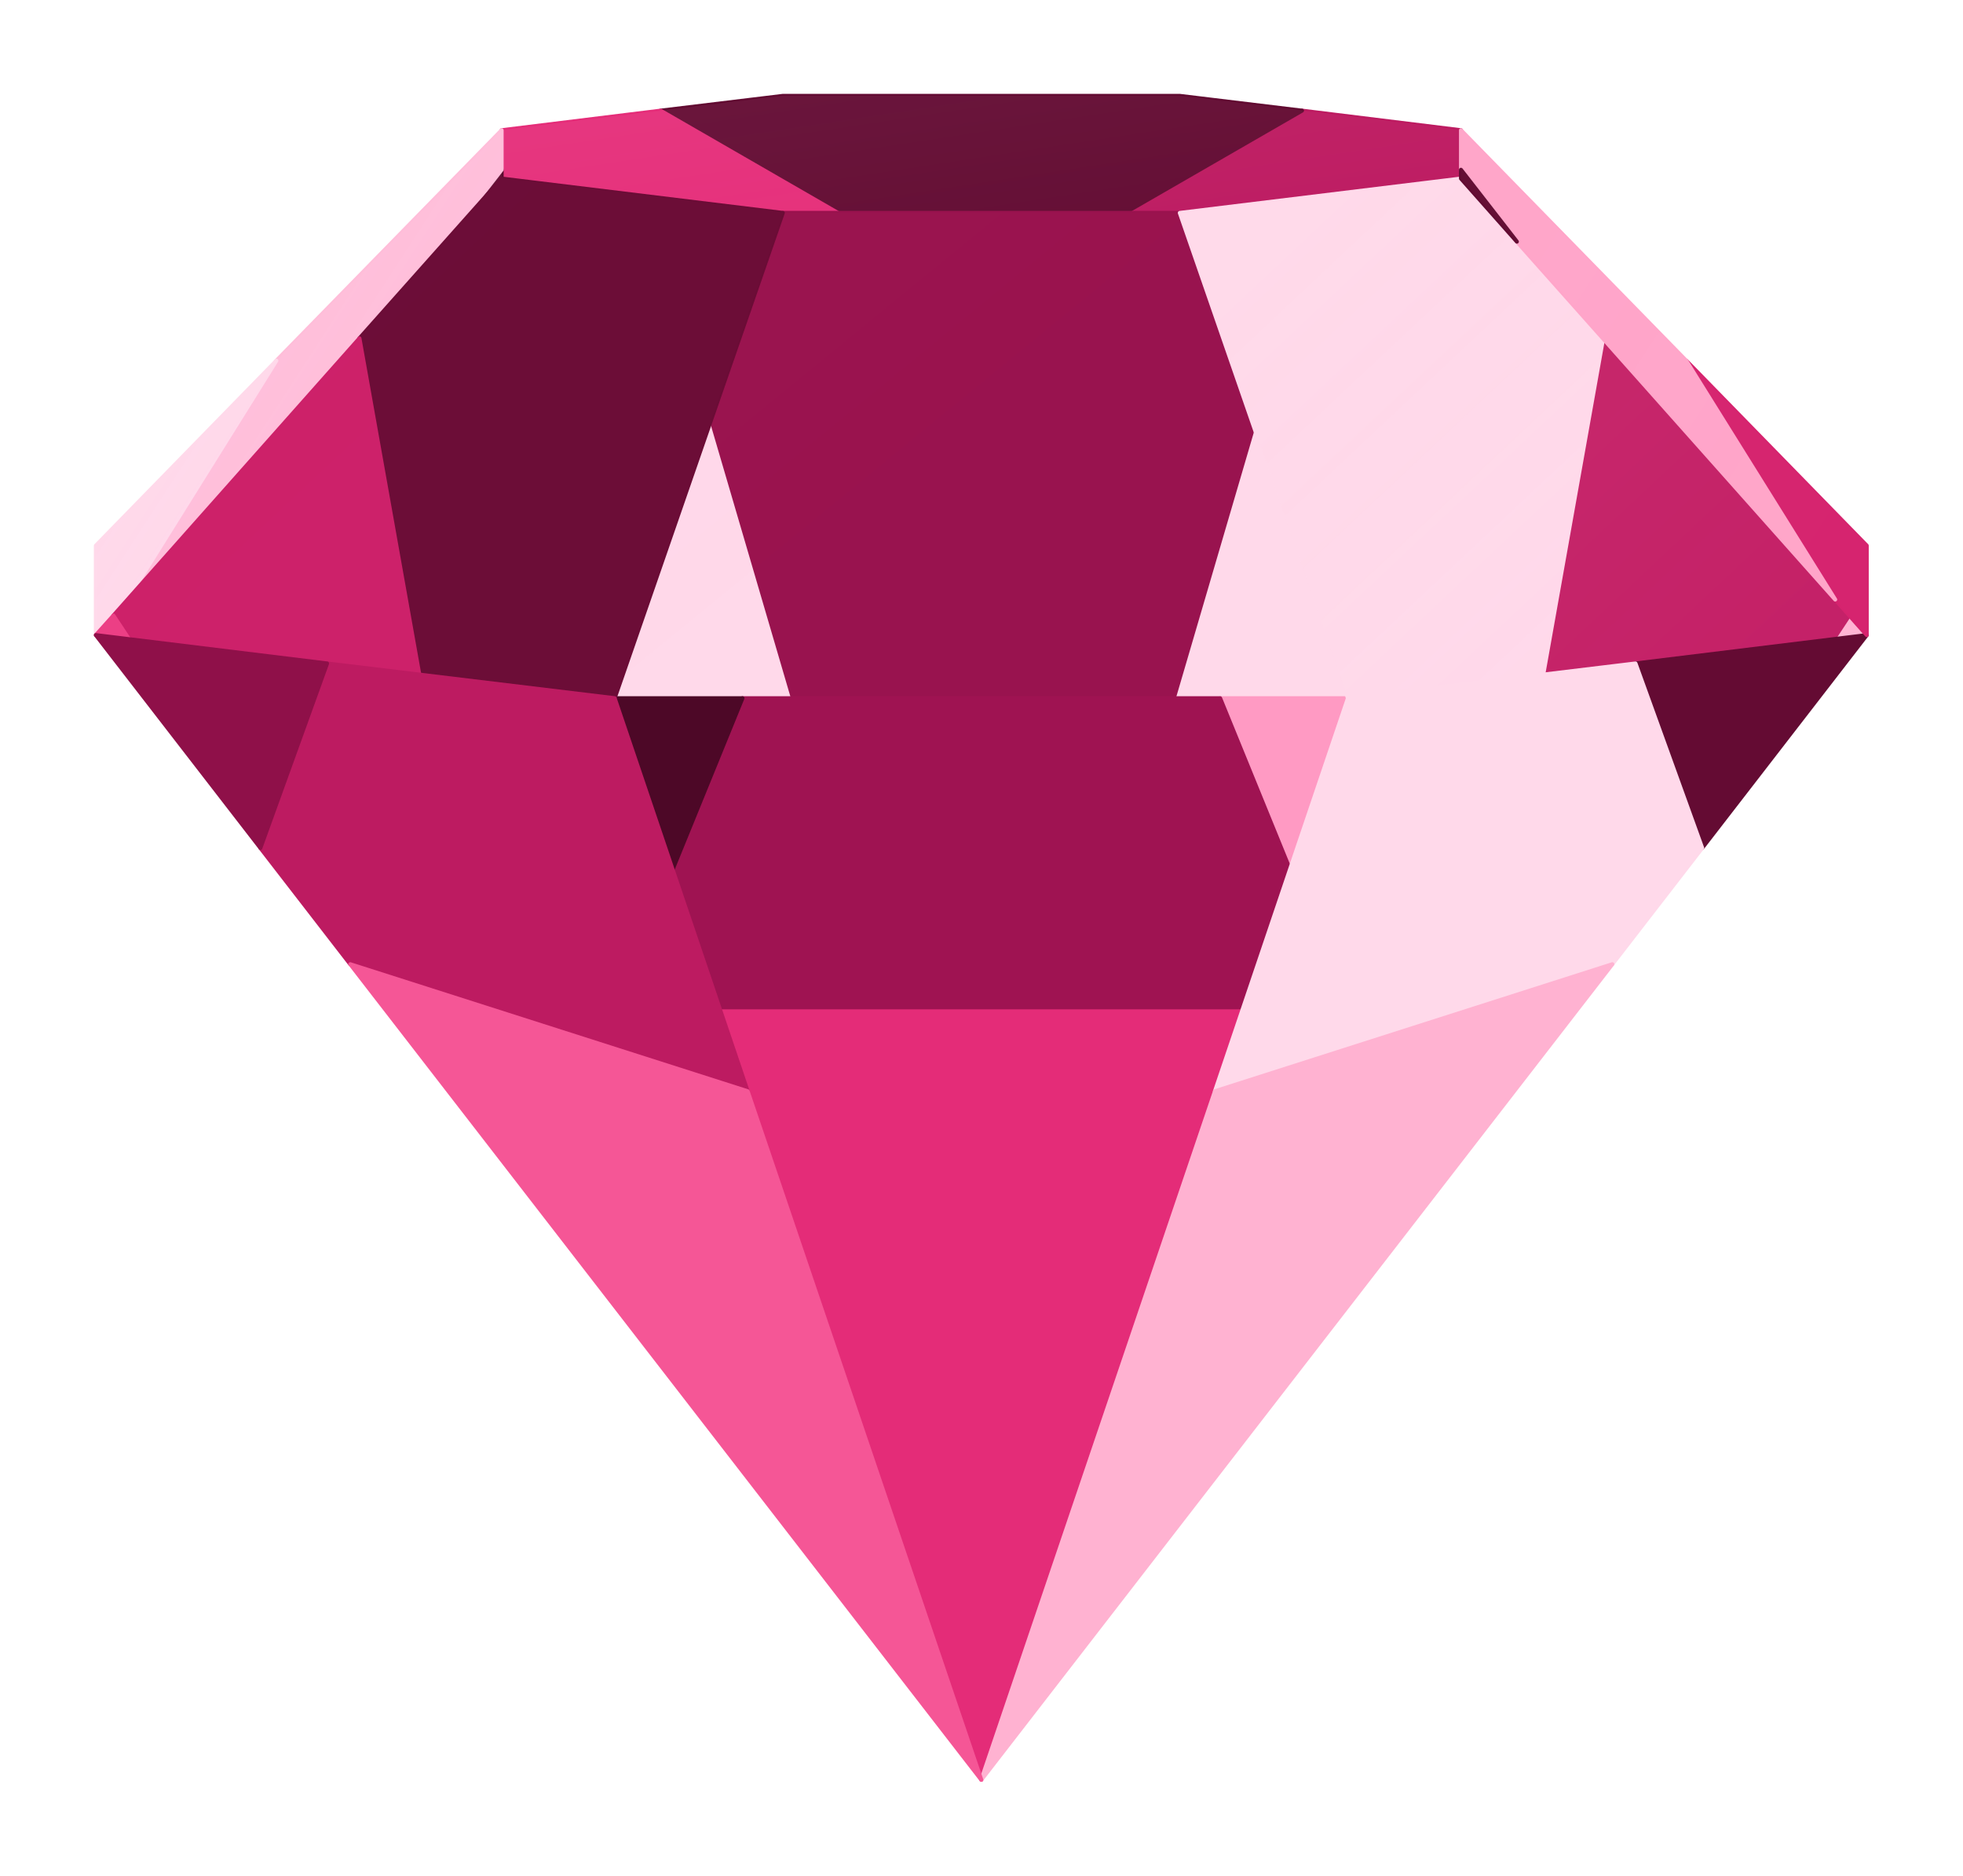
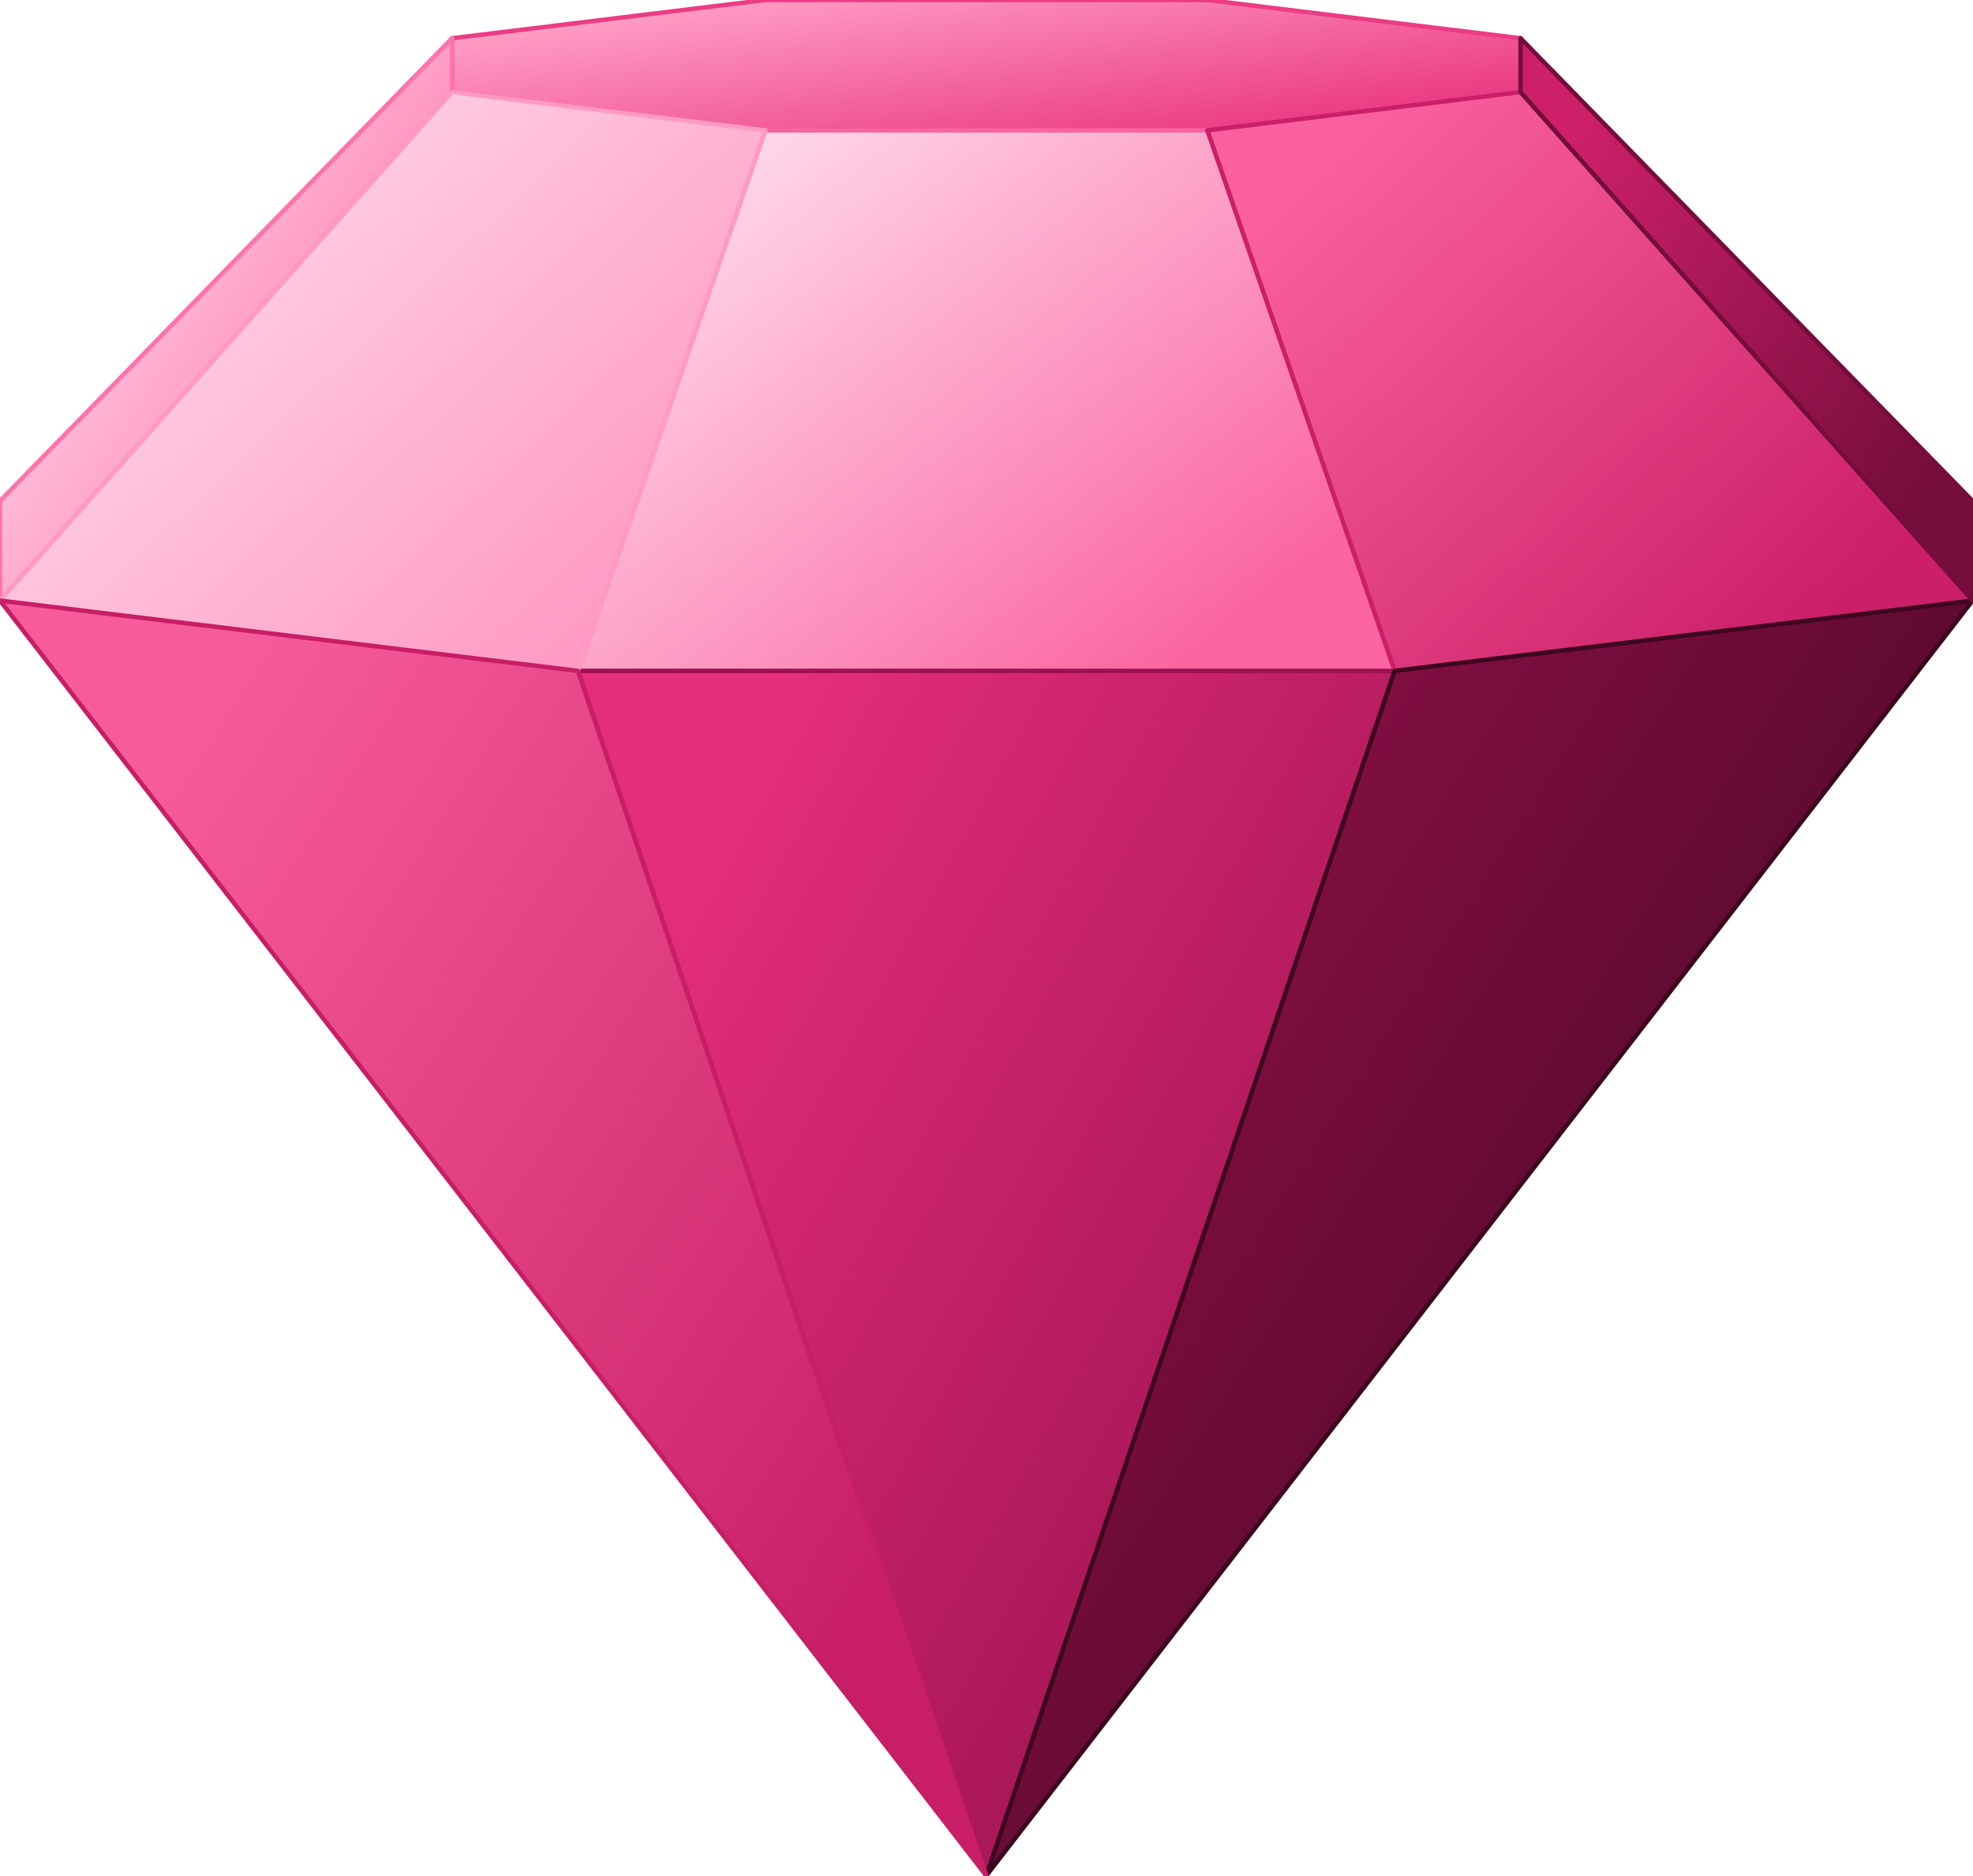
- <svg xmlns="http://www.w3.org/2000/svg" viewBox="-245.7 -234.8 491.5 469.6">
+ <svg xmlns="http://www.w3.org/2000/svg" viewBox="-221.7 -210.8 443.5 421.6">
  <defs>
-     <style>.gem-p{fill:currentColor;stroke:currentColor;stroke-width:1px;stroke-linejoin:round;vector-effect:non-scaling-stroke}</style>
+     <linearGradient id="gem-g0" x1="0.111" y1="0.186" x2="0.889" y2="0.814">
+       <stop offset="0" stop-color="#ff9cc4" />
+       <stop offset="1" stop-color="#eb3c84" />
+     </linearGradient>
    <path id="gem-f0" stroke-width="1" stroke-linejoin="round" vector-effect="non-scaling-stroke" d="M49.7 -181.5 L120.1 -190.1 L120.1 -202.2 L49.7 -210.8 L-49.7 -210.8 L-120.1 -202.2 L-120.1 -190.1 L-49.7 -181.5 Z" />
+     <linearGradient id="gem-g1" x1="0.111" y1="0.186" x2="0.889" y2="0.814">
+       <stop offset="0" stop-color="#ffd5e8" />
+       <stop offset="1" stop-color="#fa64a0" />
+     </linearGradient>
    <path id="gem-f1" stroke-width="1" stroke-linejoin="round" vector-effect="non-scaling-stroke" d="M-49.7 -181.5 L49.7 -181.5 L91.8 -60 L-91.8 -60 Z" />
+     <linearGradient id="gem-g2" x1="0.111" y1="0.186" x2="0.889" y2="0.814">
+       <stop offset="0" stop-color="#e52e7a" />
+       <stop offset="1" stop-color="#9b1250" />
+     </linearGradient>
+     <path id="gem-f2" stroke-width="1" stroke-linejoin="round" vector-effect="non-scaling-stroke" d="M-91.8 -60 L91.8 -60 L0 210.8 Z" />
+     <linearGradient id="gem-g3" x1="0.111" y1="0.186" x2="0.889" y2="0.814">
+       <stop offset="0" stop-color="#f9609d" />
+       <stop offset="1" stop-color="#cb1f68" />
+     </linearGradient>
    <path id="gem-f3" stroke-width="1" stroke-linejoin="round" vector-effect="non-scaling-stroke" d="M49.7 -181.5 L120.1 -190.1 L221.7 -75.8 L91.8 -60 Z" />
+     <linearGradient id="gem-g4" x1="0.111" y1="0.186" x2="0.889" y2="0.814">
+       <stop offset="0" stop-color="#8c1048" />
+       <stop offset="1" stop-color="#3e061f" />
+     </linearGradient>
+     <path id="gem-f4" stroke-width="1" stroke-linejoin="round" vector-effect="non-scaling-stroke" d="M91.8 -60 L221.7 -75.8 L0 210.8 Z" />
+     <linearGradient id="gem-g5" x1="0.111" y1="0.186" x2="0.889" y2="0.814">
+       <stop offset="0" stop-color="#cd2069" />
+       <stop offset="1" stop-color="#750d3c" />
+     </linearGradient>
    <path id="gem-f5" stroke-width="1" stroke-linejoin="round" vector-effect="non-scaling-stroke" d="M120.1 -190.1 L120.1 -202.2 L221.7 -98.2 L221.7 -75.8 Z" />
+     <linearGradient id="gem-g13" x1="0.111" y1="0.186" x2="0.889" y2="0.814">
+       <stop offset="0" stop-color="#ffd9ea" />
+       <stop offset="1" stop-color="#ff73ab" />
+     </linearGradient>
    <path id="gem-f13" stroke-width="1" stroke-linejoin="round" vector-effect="non-scaling-stroke" d="M-120.1 -202.2 L-120.1 -190.1 L-221.7 -75.8 L-221.7 -98.2 Z" />
+     <linearGradient id="gem-g15" x1="0.111" y1="0.186" x2="0.889" y2="0.814">
+       <stop offset="0" stop-color="#ffd9ea" />
+       <stop offset="1" stop-color="#ff9ac3" />
+     </linearGradient>
    <path id="gem-f15" stroke-width="1" stroke-linejoin="round" vector-effect="non-scaling-stroke" d="M-120.1 -190.1 L-49.7 -181.5 L-91.8 -60 L-221.7 -75.8 Z" />
-     <linearGradient id="gem-gloss" x1="0.111" y1="0.186" x2="0.889" y2="0.814">
-       <stop offset="0" stop-color="#ffd9ea" />
-       <stop offset="1" stop-color="#ffd9ea" stop-opacity="0.35" />
+     <linearGradient id="gem-g16" x1="0.111" y1="0.186" x2="0.889" y2="0.814">
+       <stop offset="0" stop-color="#f75c9a" />
+       <stop offset="1" stop-color="#c71e66" />
    </linearGradient>
+     <path id="gem-f16" stroke-width="1" stroke-linejoin="round" vector-effect="non-scaling-stroke" d="M-221.7 -75.8 L-91.8 -60 L0 210.8 Z" />
  </defs>
-   <path class="gem-p" color="#bd1b61" d="M49.7 -181.5 120.1 -190.1 120.1 -202.2 80.3 -207.1 35.9 -181.5Z" />
-   <path class="gem-p" color="#620b32" d="M35.9 -181.5 80.3 -207.1 49.7 -210.8 -49.7 -210.8 -80.3 -207.1 -35.9 -181.5Z" />
-   <path class="gem-p" color="#e52d79" d="M-49.7 -181.5 -35.9 -181.5 -80.3 -207.1 -120.1 -202.2 -120.1 -190.1Z" />
-   <use href="#gem-f0" fill="url(#gem-gloss)" fill-opacity="0.052" />
-   <path class="gem-p" color="#ffd9ea" d="M91.8 -60 68.2 -128.2 48.2 -60Z" />
-   <path class="gem-p" color="#99124e" d="M48.2 -60 68.2 -128.2 49.7 -181.5 -49.7 -181.5 -68.2 -128.2 -48.2 -60Z" />
-   <path class="gem-p" color="#ffd9ea" d="M-91.8 -60 -48.2 -60 -68.2 -128.2Z" />
-   <use href="#gem-f1" fill="url(#gem-gloss)" fill-opacity="0.008" />
-   <path class="gem-p" color="#ff9ac3" d="M91.8 -60 59.8 -60 77.3 -17.1Z" />
-   <path class="gem-p" color="#9f1352" d="M77.3 -17.1 59.8 -60 -59.8 -60 -77.3 -17.1 -65.3 18.4 65.3 18.4Z" />
-   <path class="gem-p" color="#e42c78" d="M0 210.8 65.3 18.4 -65.3 18.4 0 210.8 0 210.8Z" />
-   <path class="gem-p" color="#4d0827" d="M-77.3 -17.1 -59.8 -60 -91.8 -60Z" />
-   <path class="gem-p" color="#ffb3d2" d="M221.7 -75.8 221.7 -75.8 221.7 -75.8 217.3 -80.7 213.4 -74.8Z" />
-   <path class="gem-p" color="#c31d64" d="M213.4 -74.8 217.3 -80.7 155.7 -150.1 140.7 -65.9Z" />
-   <path class="gem-p" color="#ffd9ea" d="M91.8 -60 140.7 -65.9 155.7 -150.1 120.1 -190.1 49.7 -181.5Z" />
-   <use href="#gem-f3" fill="url(#gem-gloss)" fill-opacity="0.072" />
-   <path class="gem-p" color="#640b33" d="M221.7 -75.8 163.8 -68.7 180.5 -22.5Z" />
-   <path class="gem-p" color="#ffd9ea" d="M180.5 -22.5 163.8 -68.7 91.8 -60 58.5 38.4 158 6.6Z" />
-   <path class="gem-p" color="#ffb2d1" d="M158 6.6 58.5 38.4 0 210.8 0 210.8Z" />
-   <path class="gem-p" color="#d6236e" d="M221.7 -75.8 221.7 -98.2 221.7 -98.2 221.7 -98.2 176.5 -144.5 213.8 -84.7Z" />
-   <path class="gem-p" color="#ffa5c9" d="M213.8 -84.7 176.5 -144.5 120.1 -202.2 120.1 -192.3 134.1 -174.3Z" />
-   <path class="gem-p" color="#620b32" d="M134.1 -174.3 120.1 -192.3 120.1 -190.1Z" />
-   <use href="#gem-f5" fill="url(#gem-gloss)" fill-opacity="0.019" />
-   <path class="gem-p" color="#59092d" d="M-120.1 -190.1 -120.1 -192.3 -134.1 -174.3Z" />
-   <path class="gem-p" color="#ffbdd9" d="M-134.1 -174.3 -120.1 -192.3 -120.1 -202.2 -176.5 -144.5 -213.8 -84.7Z" />
-   <path class="gem-p" color="#ffd9ea" d="M-221.7 -75.8 -213.8 -84.7 -176.5 -144.5 -221.7 -98.2 -221.7 -98.2 -221.7 -98.2Z" />
-   <use href="#gem-f13" fill="url(#gem-gloss)" fill-opacity="0.112" />
-   <path class="gem-p" color="#6b0c36" d="M-91.8 -60 -49.7 -181.5 -120.1 -190.1 -155.7 -150.1 -140.7 -65.9Z" />
-   <path class="gem-p" color="#cd2069" d="M-140.7 -65.9 -155.7 -150.1 -217.3 -80.7 -213.4 -74.8Z" />
-   <path class="gem-p" color="#ec3e85" d="M-213.4 -74.8 -217.3 -80.7 -221.7 -75.8 -221.7 -75.8Z" />
-   <use href="#gem-f15" fill="url(#gem-gloss)" fill-opacity="0.008" />
-   <path class="gem-p" color="#bd1b61" d="M-91.8 -60 -163.8 -68.7 -180.5 -22.5 -158 6.6 -58.5 38.4Z" />
-   <path class="gem-p" color="#f55696" d="M0 210.8 0 210.8 -58.5 38.4 -158 6.6Z" />
-   <path class="gem-p" color="#8f1049" d="M-180.5 -22.5 -163.8 -68.7 -221.7 -75.8Z" />
+   <use href="#gem-f0" fill="url(#gem-g0)" stroke="url(#gem-g0)" />
+   <use href="#gem-f1" fill="url(#gem-g1)" stroke="url(#gem-g1)" />
+   <use href="#gem-f2" fill="url(#gem-g2)" stroke="url(#gem-g2)" />
+   <use href="#gem-f3" fill="url(#gem-g3)" stroke="url(#gem-g3)" />
+   <use href="#gem-f4" fill="url(#gem-g4)" stroke="url(#gem-g4)" />
+   <use href="#gem-f5" fill="url(#gem-g5)" stroke="url(#gem-g5)" />
+   <use href="#gem-f13" fill="url(#gem-g13)" stroke="url(#gem-g13)" />
+   <use href="#gem-f15" fill="url(#gem-g15)" stroke="url(#gem-g15)" />
+   <use href="#gem-f16" fill="url(#gem-g16)" stroke="url(#gem-g16)" />
</svg>
